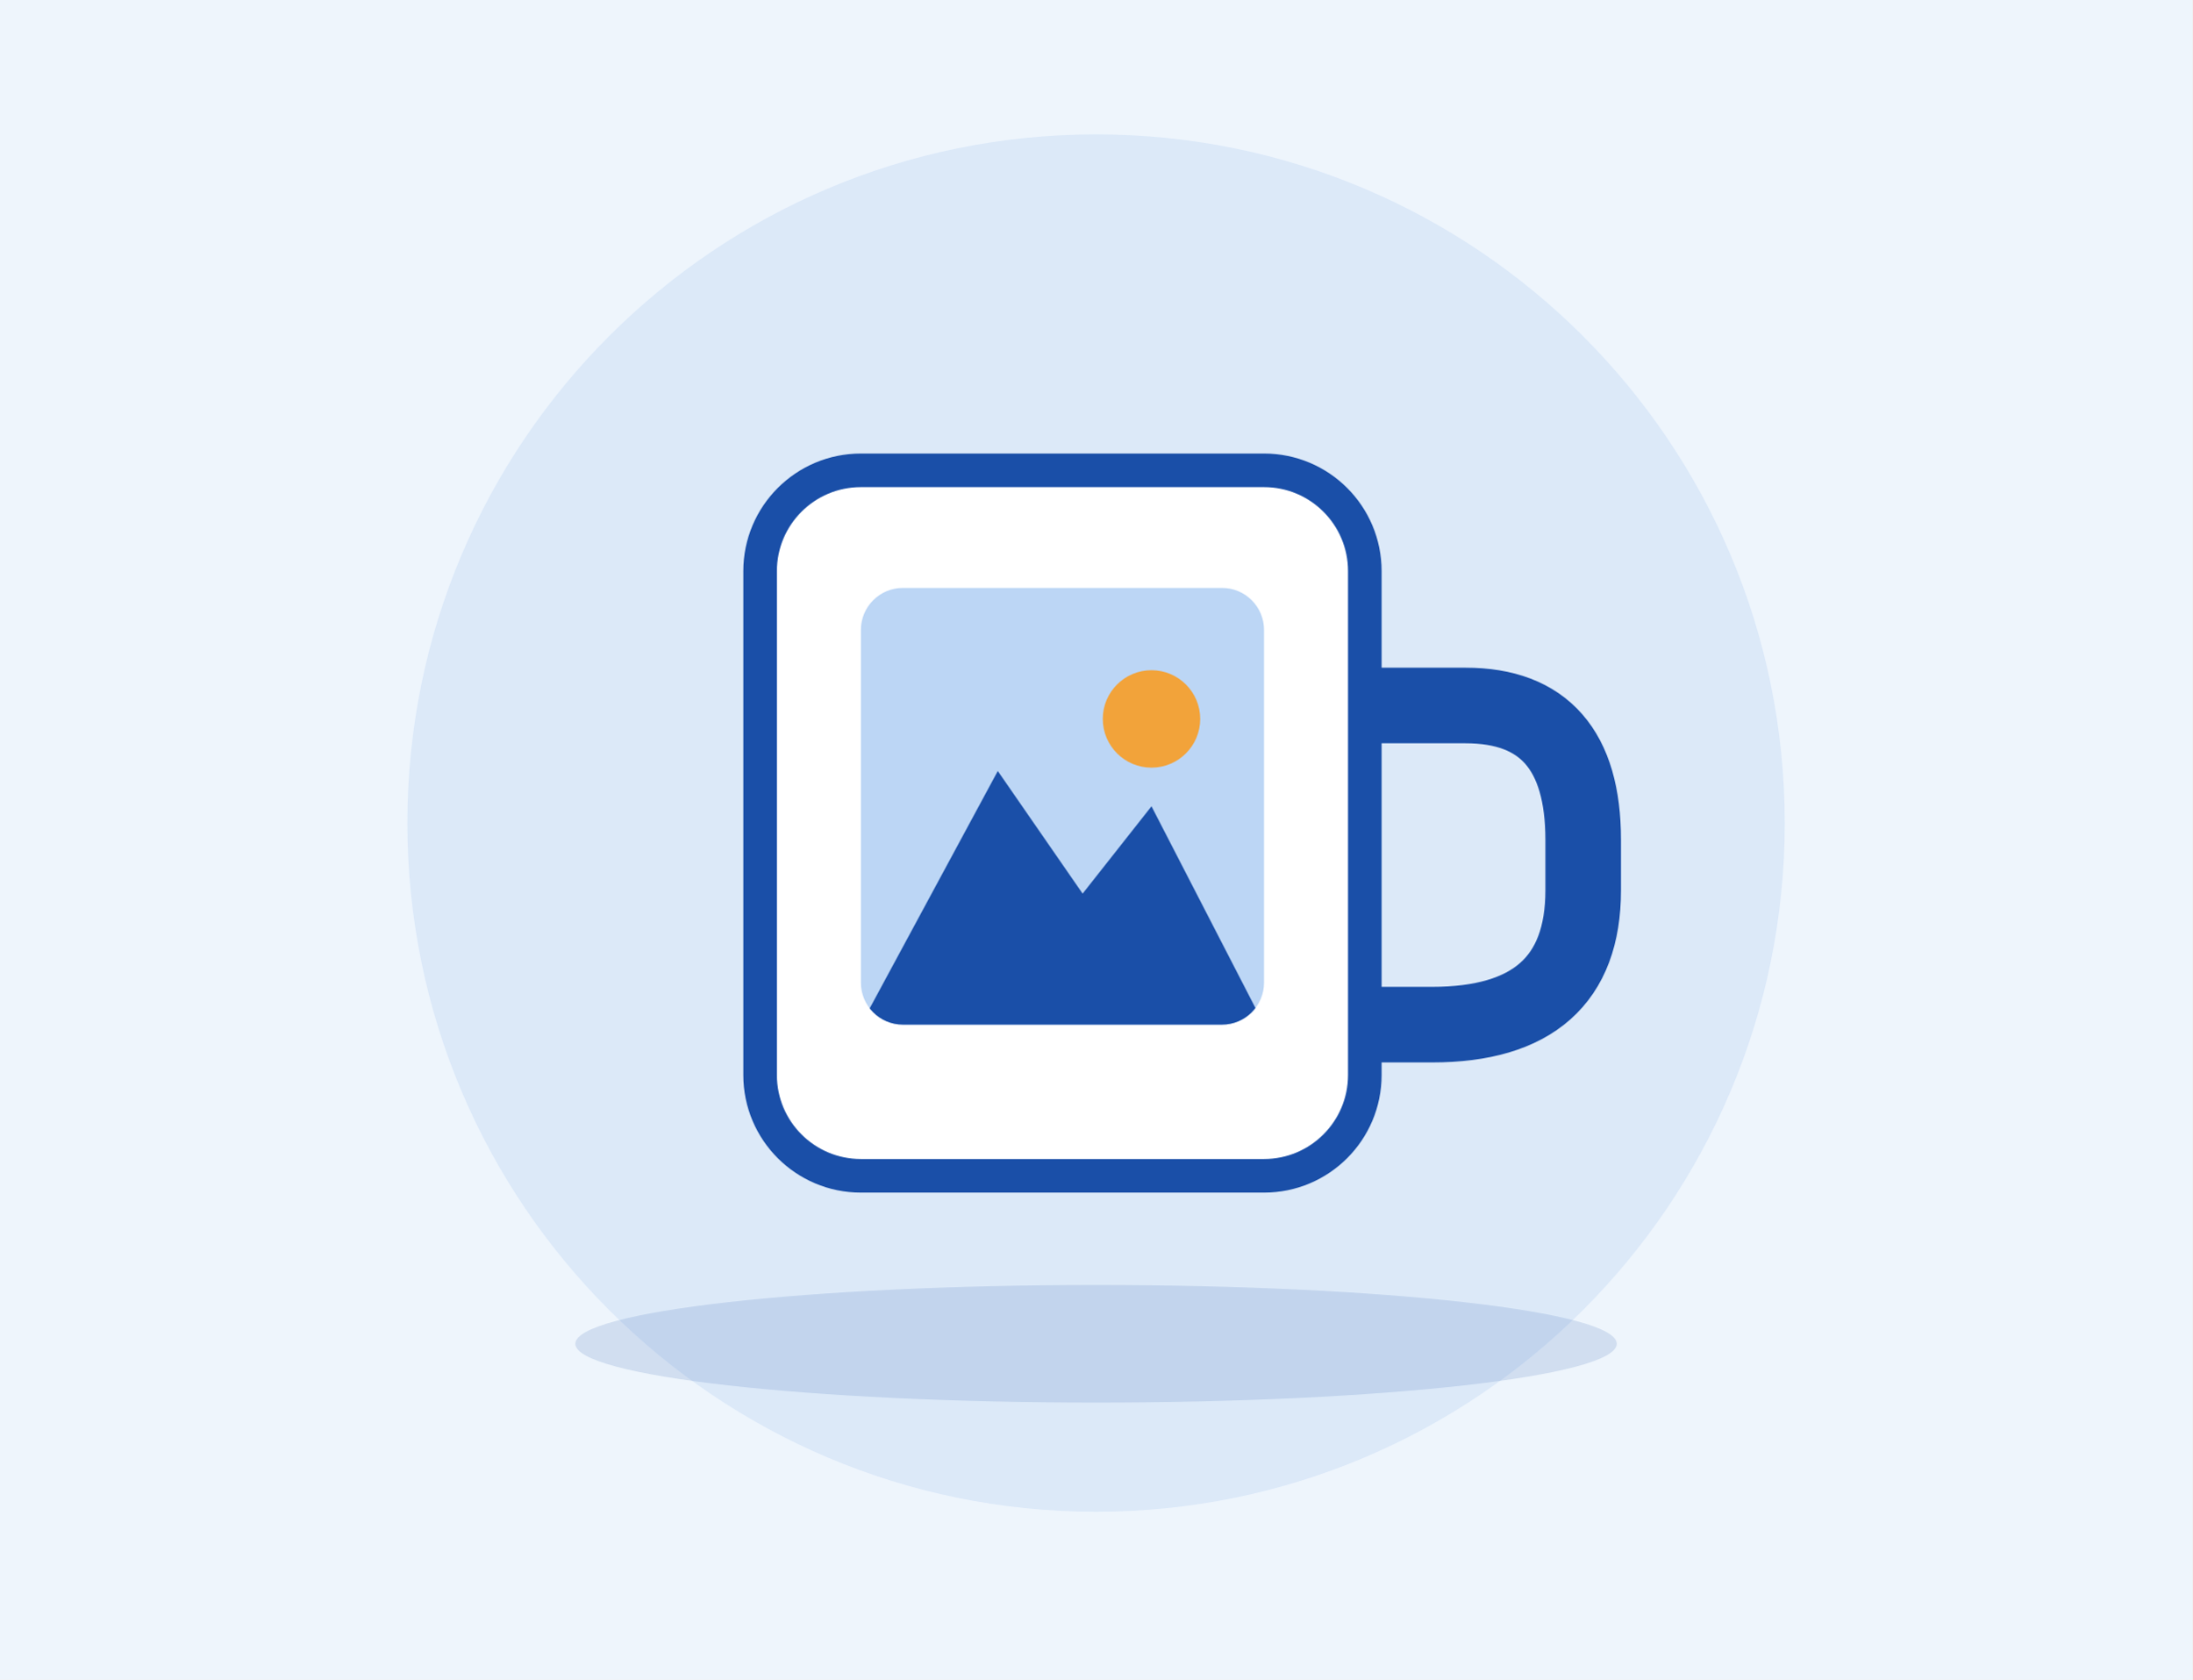
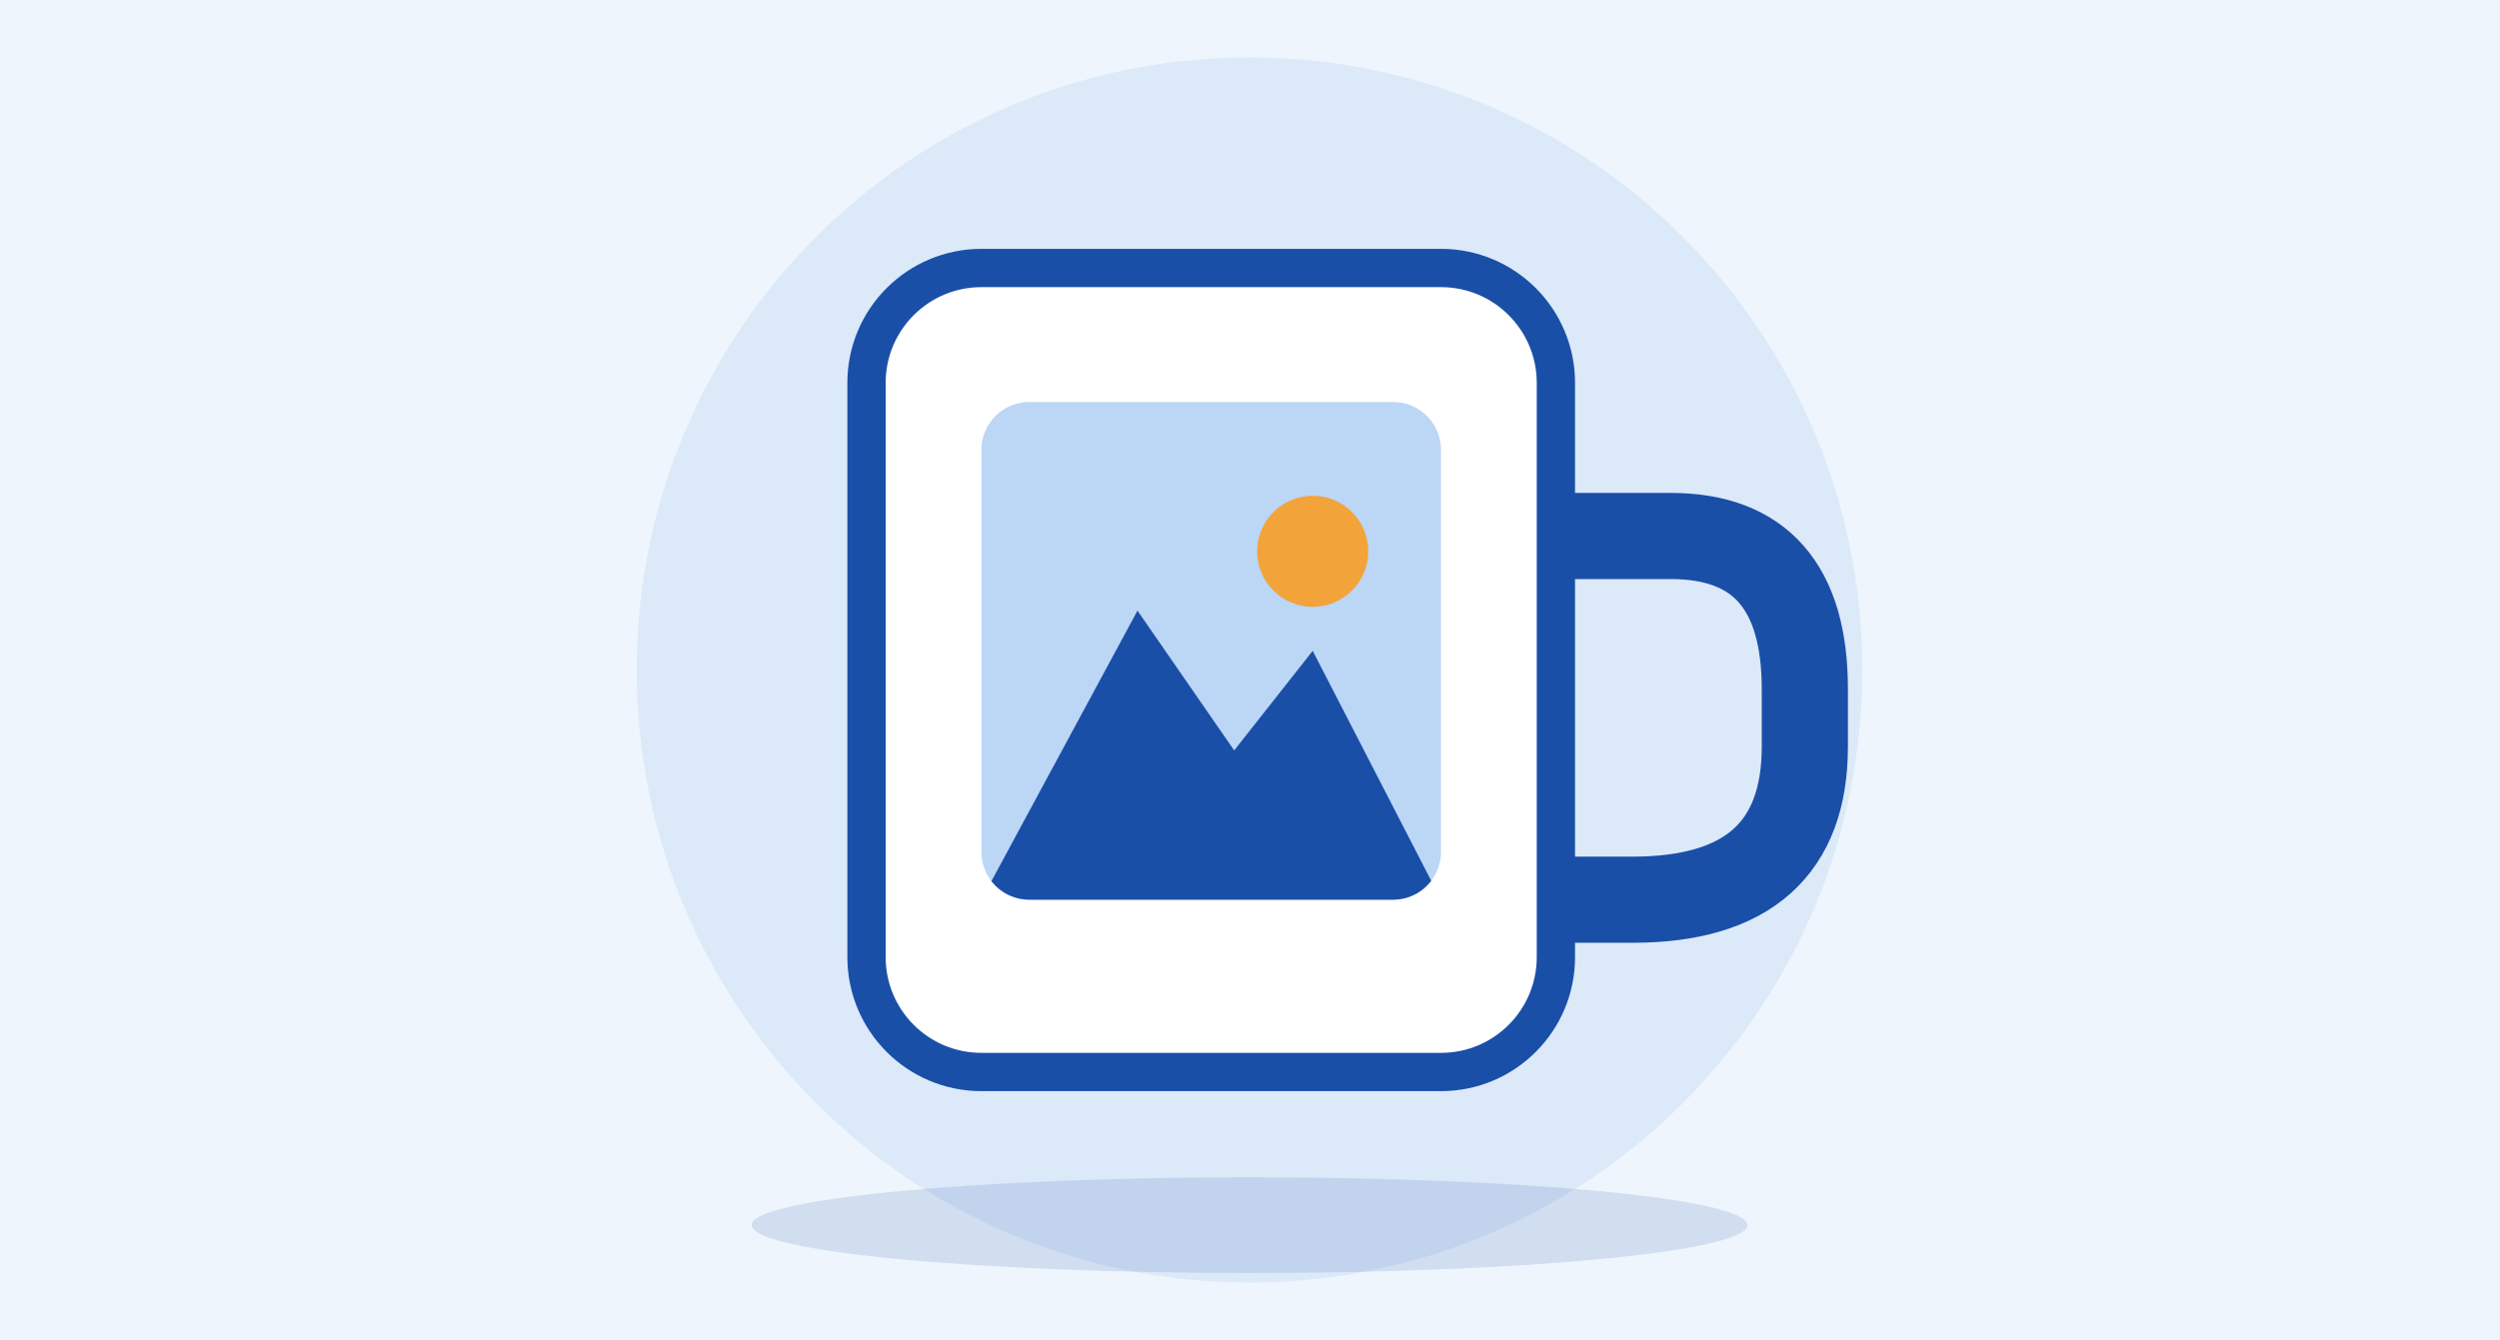
- <svg xmlns="http://www.w3.org/2000/svg" viewBox="0 0 261 200" width="261" height="200">
-   <rect width="261" height="200" fill="#eef5fc" />
-   <circle cx="130.5" cy="98" r="82" fill="#dce9f8" />
-   <ellipse cx="130.5" cy="160" rx="62" ry="7" fill="#1a4fa8" opacity=".14" />
+ <svg xmlns="http://www.w3.org/2000/svg" viewBox="0 28 261 140" width="261" height="140">
+   <rect y="28" width="261" height="140" fill="#eef5fc" />
+   <circle cx="130.5" cy="98" r="64" fill="#dce9f8" />
+   <ellipse cx="130.5" cy="156" rx="52" ry="5" fill="#1a4fa8" opacity=".14" />
  <g transform="translate(130.5 98)">
    <path d="M26,-14 H44 Q58,-14 58,2 V8 Q58,24 40,24 H26" fill="none" stroke="#1a4fa8" stroke-width="9" stroke-linecap="round" />
    <rect x="-40" y="-42" width="72" height="84" rx="12" fill="#ffffff" stroke="#1a4fa8" stroke-width="4" />
    <clipPath id="c1">
      <rect x="-28" y="-28" width="48" height="52" rx="5" />
    </clipPath>
    <g clip-path="url(#c1)">
      <rect x="-28" y="-28" width="48" height="52" fill="#bcd6f5" />
      <circle cx="6.6" cy="-12.4" r="5.8" fill="#f2a33a" />
      <polygon points="-28,24 -11.7,-6.2 -1.6,8.4 6.6,-2.0 20,24" fill="#1a4fa8" />
    </g>
  </g>
</svg>
